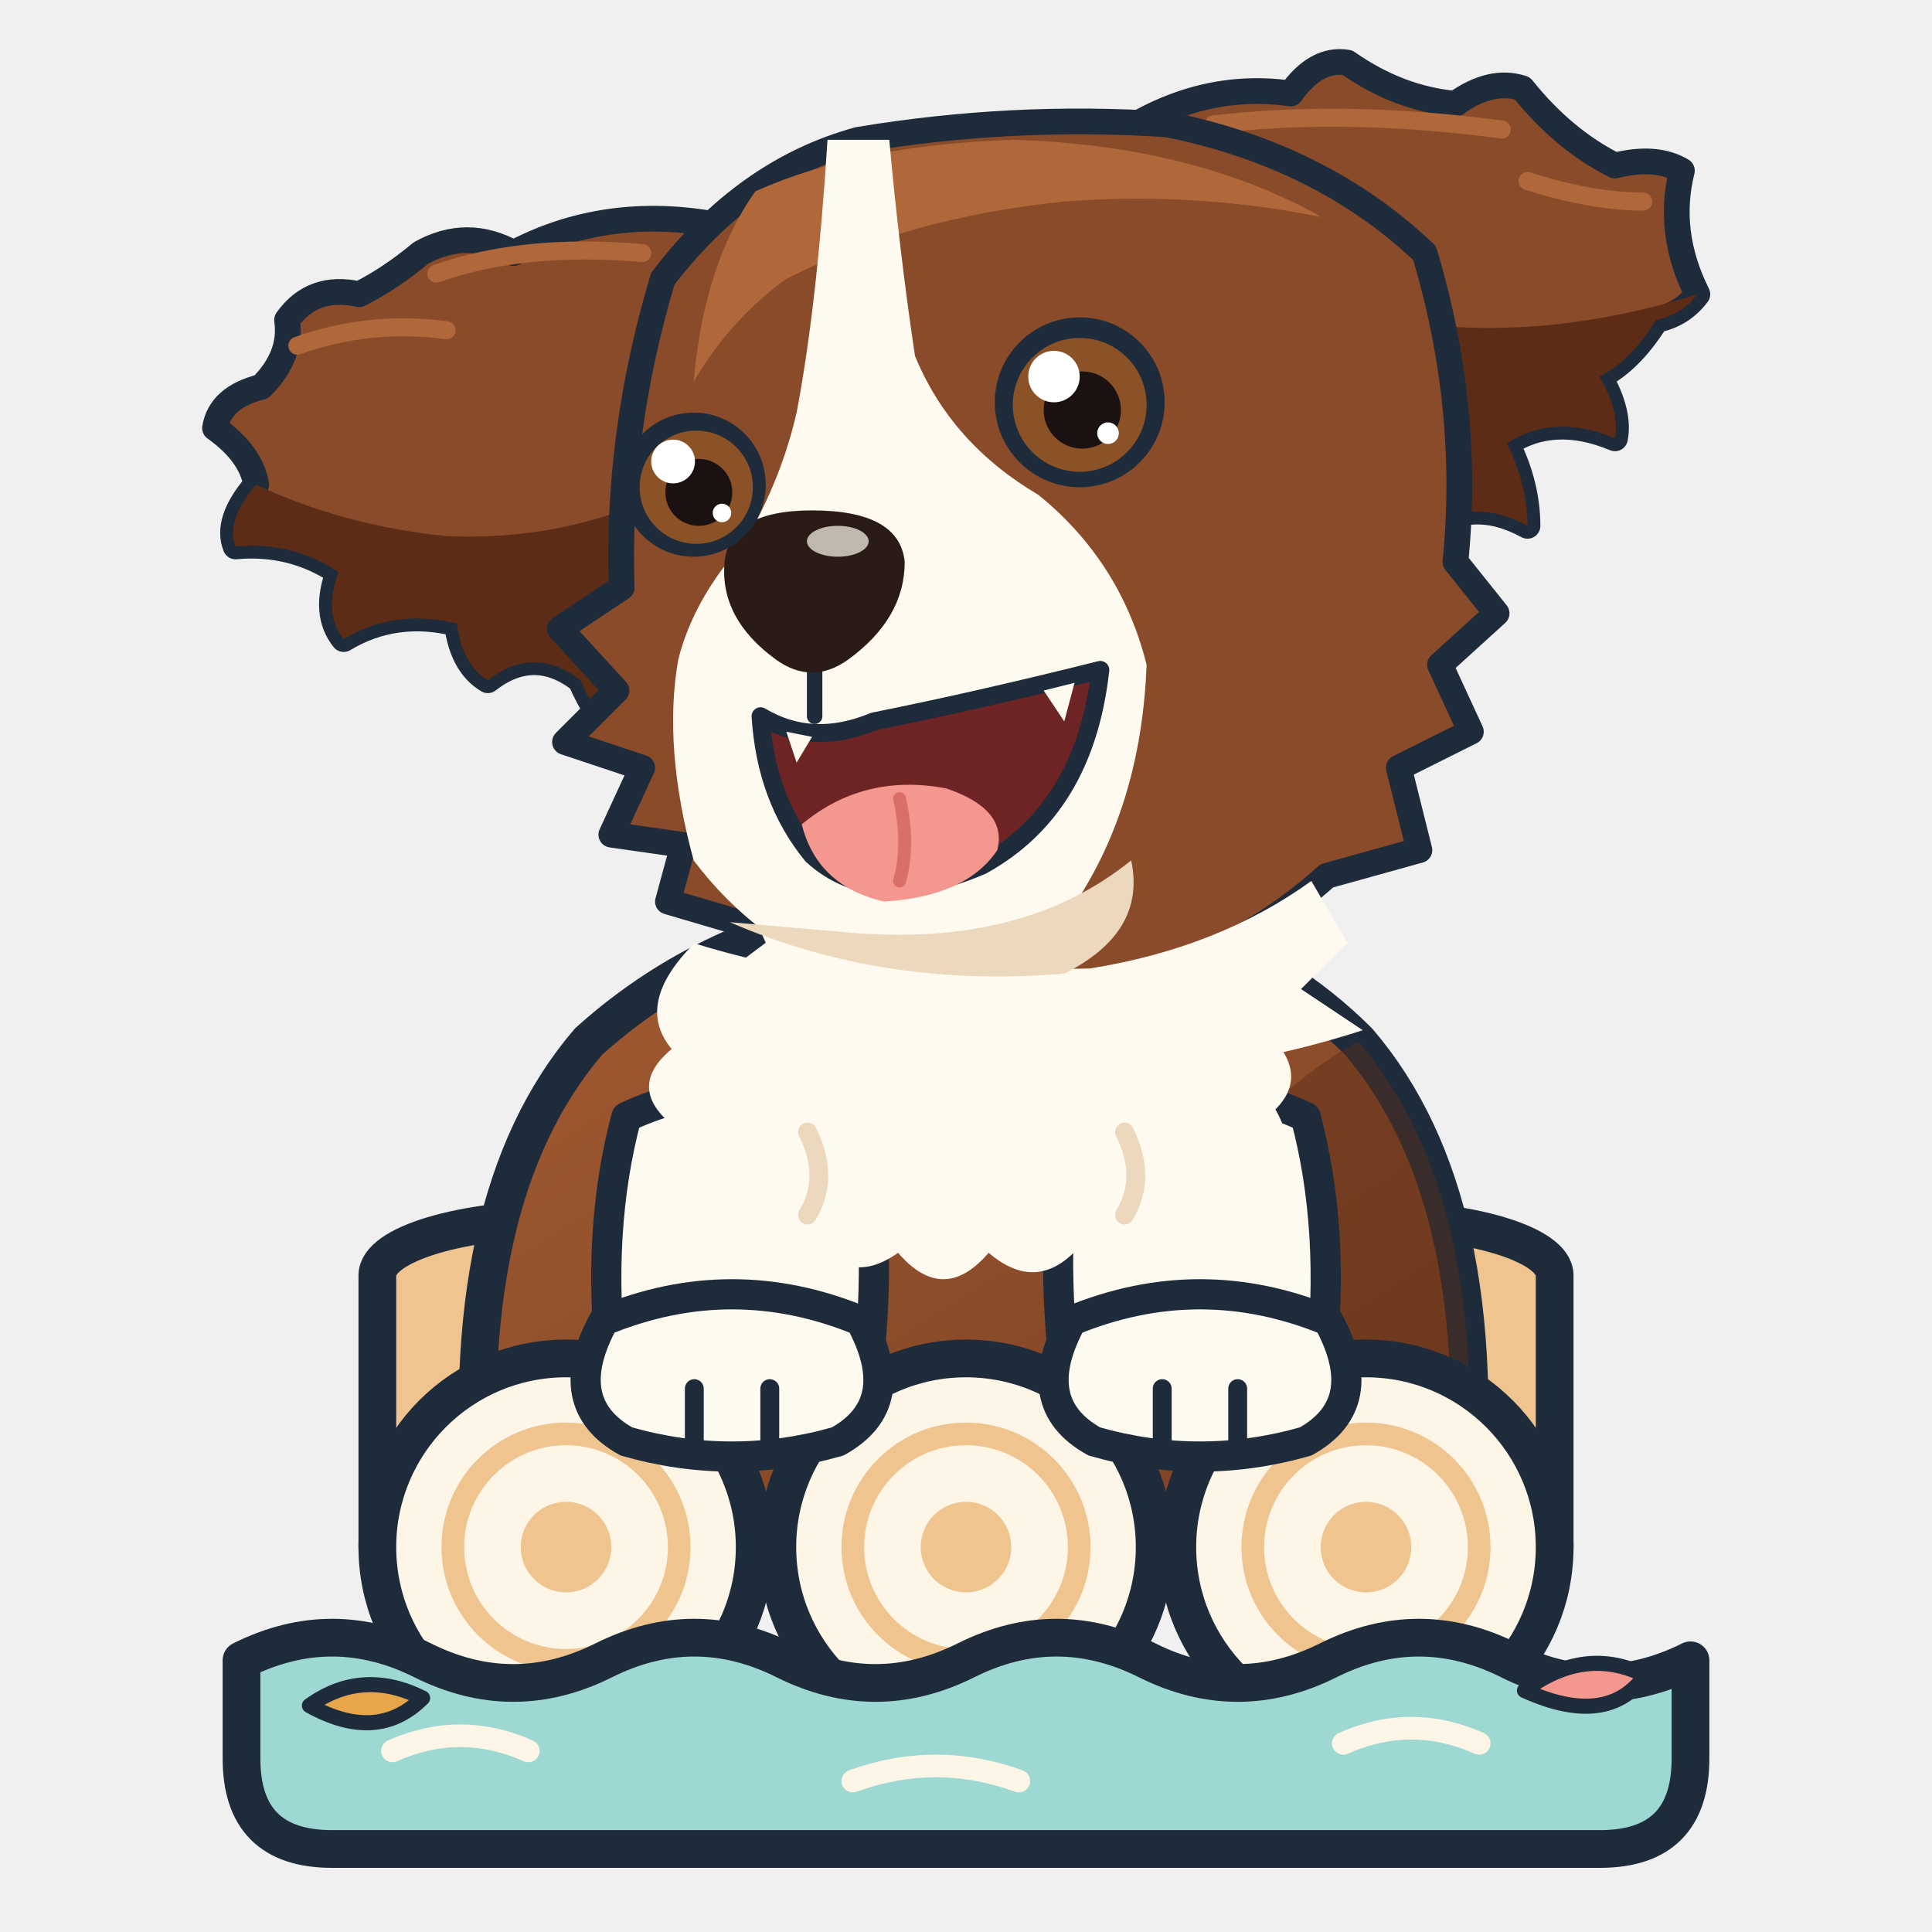
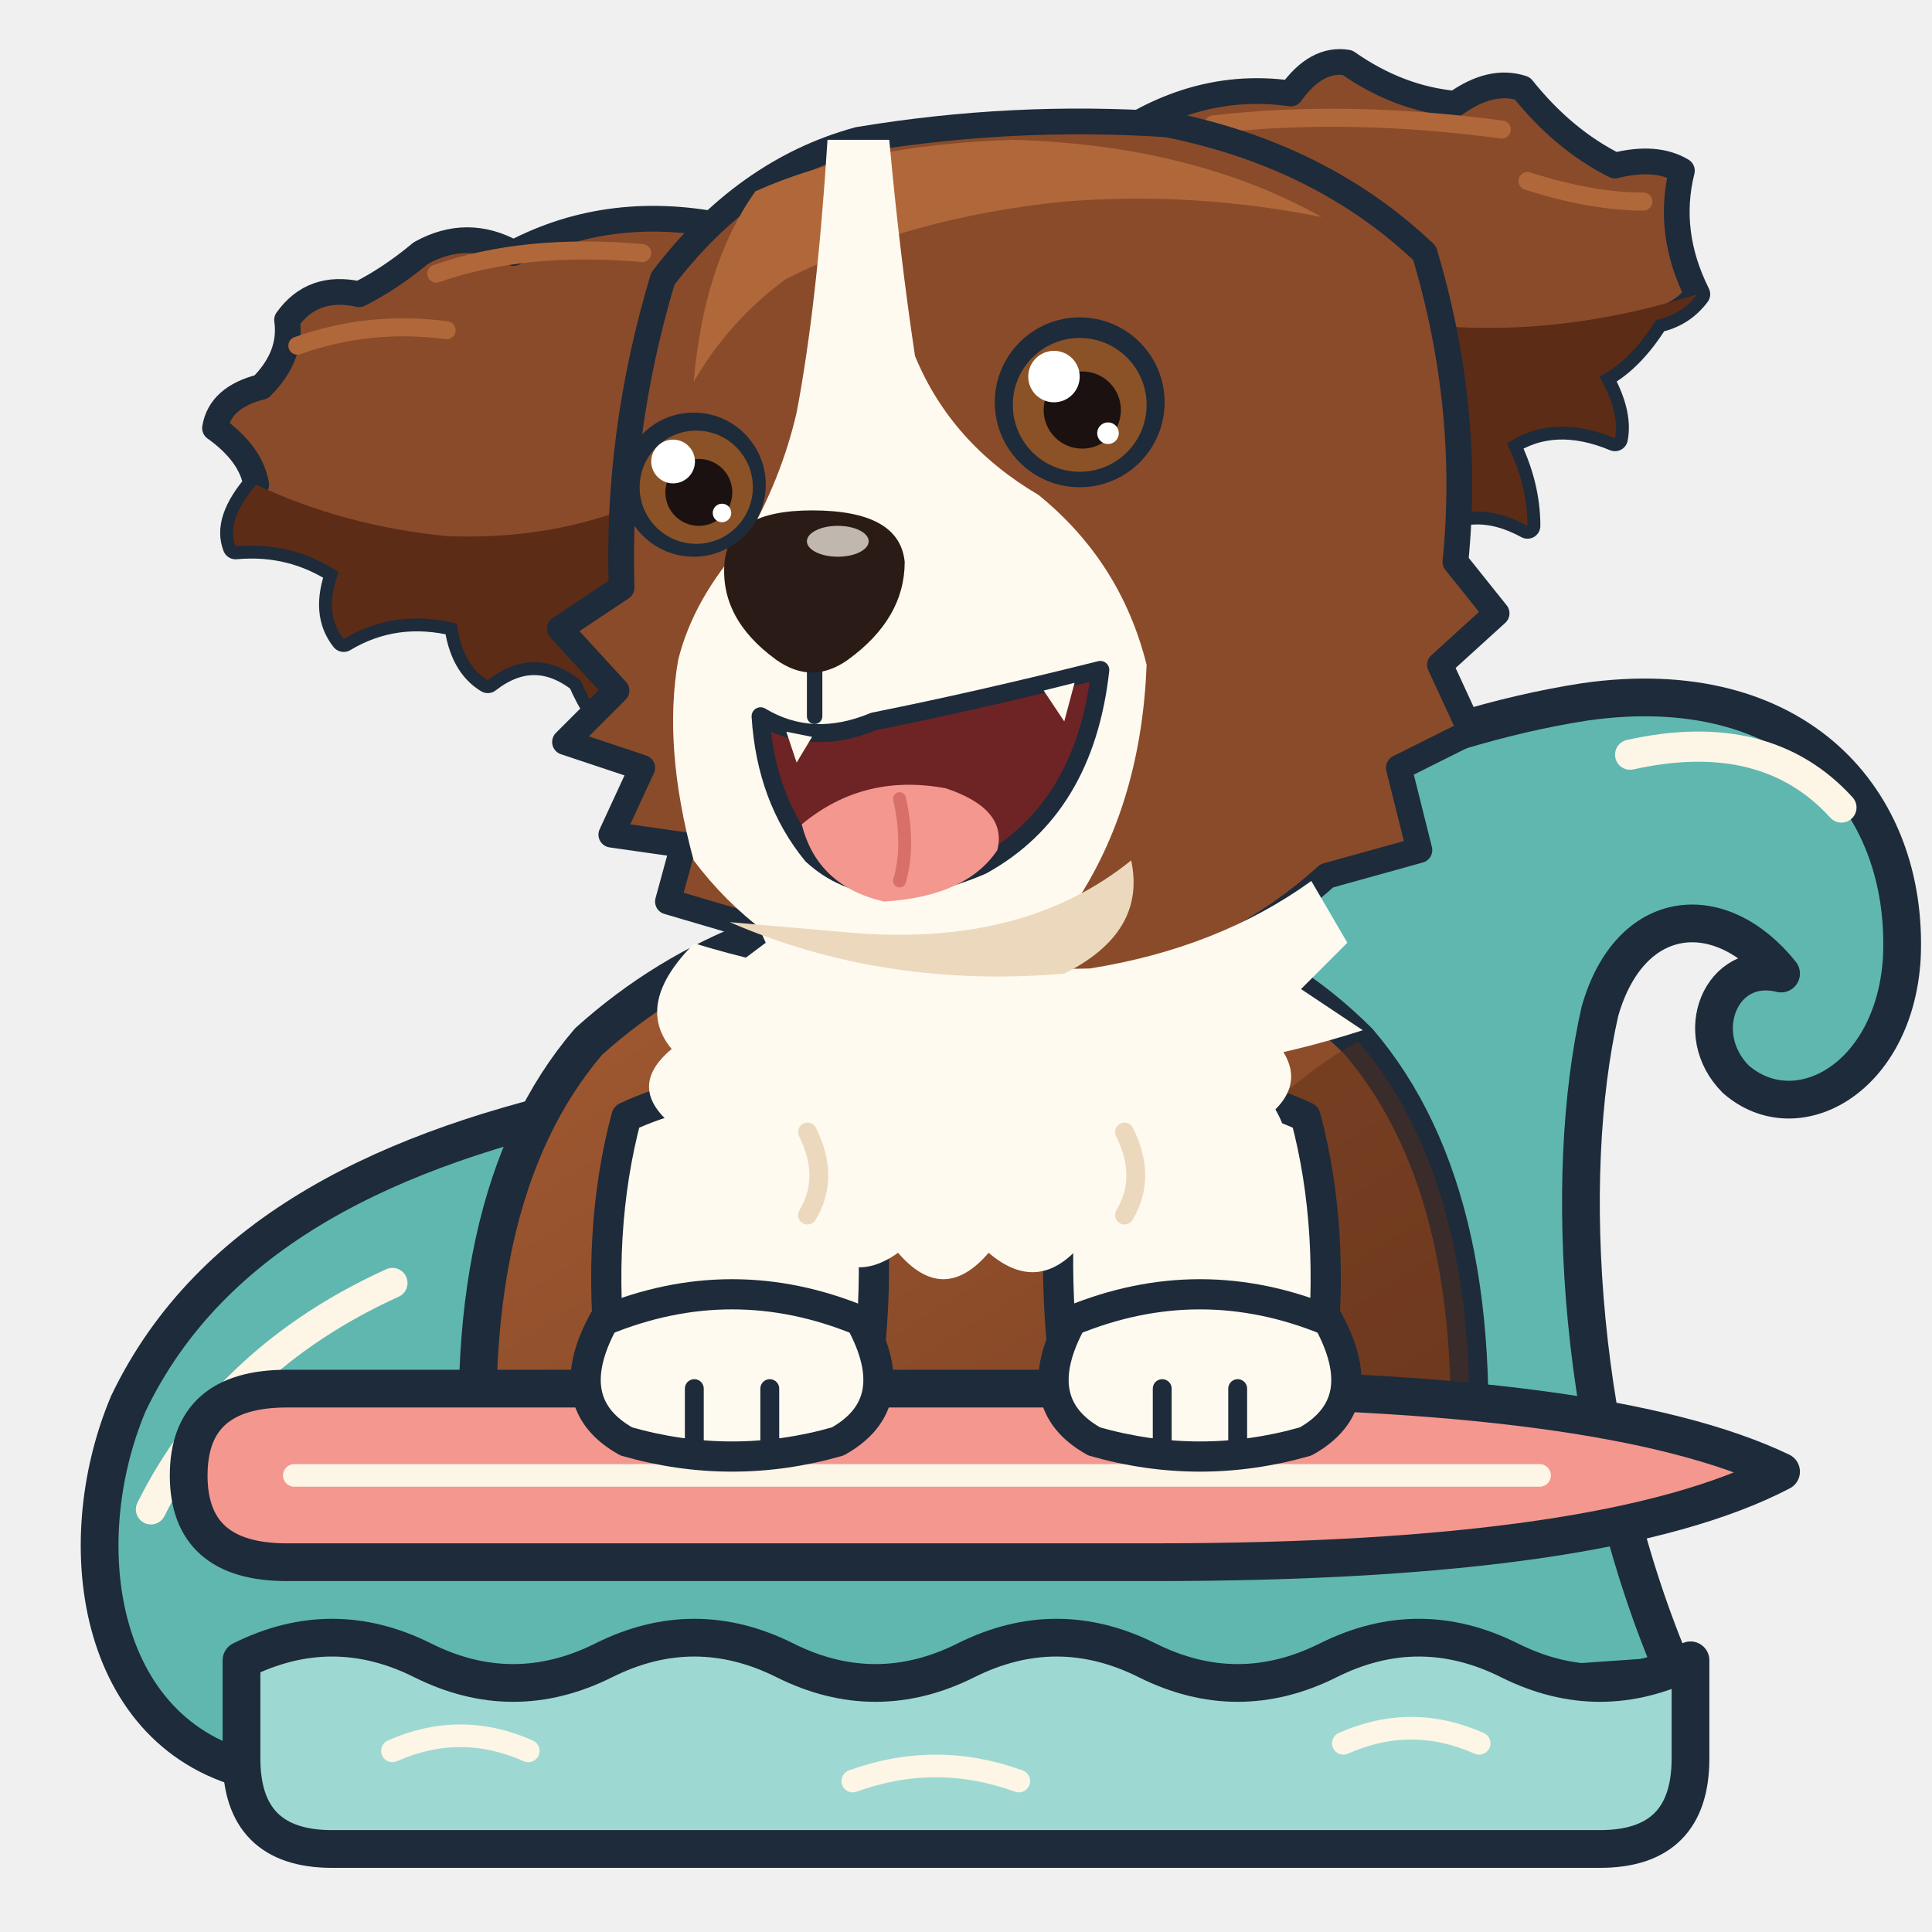
<svg xmlns="http://www.w3.org/2000/svg" viewBox="0 0 512 512">
  <defs>
-     <linearGradient id="river-m2-a" y2="1">
+     <linearGradient id="tide-m2-a" y2="1">
      <stop stop-color="#a45c33" offset="0" />
      <stop stop-color="#7a4023" offset="1" />
    </linearGradient>
  </defs>
-   <g fill="#efc48f" stroke="#1d2b3a" stroke-linejoin="round" stroke-width="10">
-     <path d="m100 410v-72a50 15 0 0 1 100 0v72z" />
-     <path d="m206 410v-72a50 15 0 0 1 100 0v72z" />
-     <path d="m312 410v-72a50 15 0 0 1 100 0v72z" />
-   </g>
-   <path d="m128 404q-8-86 28-128 40-36 100-38 66 0 104 38 36 42 28 128z" fill="url(#river-m2-a)" stroke="#1d2b3a" stroke-linejoin="round" stroke-width="10" />
+   <path d="M70 470C26 462 18 410 34 372 56 326 104 304 160 292 250 270 330 200 420 186C476 178 506 212 504 254 502 286 476 300 460 286 448 274 456 254 472 258C456 238 432 240 424 268 414 312 418 384 444 444z" fill="#5fb7b0" stroke="#1d2b3a" stroke-linejoin="round" stroke-width="10" />
+   <path d="m432 200q36-8 56 14" fill="none" stroke="#fdf5e6" stroke-linecap="round" stroke-width="8" />
+   <path d="m40 400q20-40 64-60" fill="none" stroke="#fdf5e6" stroke-linecap="round" stroke-width="8" />
+   <path d="m128 404q-8-86 28-128 40-36 100-38 66 0 104 38 36 42 28 128z" fill="url(#tide-m2-a)" stroke="#1d2b3a" stroke-linejoin="round" stroke-width="10" />
  <path d="m360 276q36 42 28 128h-42q14-64-6-114 12-10 20-14z" fill="#5c2c17" opacity=".45" />
  <g fill="#fffaf0" stroke="#1d2b3a" stroke-linejoin="round" stroke-width="8">
    <path d="m166 296q30-14 62 0 6 34 2 66h-68q-4-36 4-66z" />
    <path d="m284 296q32-14 62 0 8 30 4 66h-68q-4-36 2-66z" />
  </g>
  <path d="m184 250q72 22 144 0 16 12 6 22 14 12 4 22 8 14-6 20-4 16-20 10-12 14-24 4-12 16-26 4-12 14-24 0-14 10-24-6-16 6-24-10-16-4-12-18-12-10 0-20-10-12 6-28z" fill="#fffaf0" />
  <path d="m214 300q6 12 0 22m84-22q6 12 0 22" fill="none" stroke="#ecd9bd" stroke-linecap="round" stroke-width="5" />
  <g transform="matrix(.62 0 0 .62 20.4 -15.4)">
    <g transform="matrix(1.1 0 0 1.1 -40 -43)">
      <path d="m290 150q-46-10-84 10-18-10-36 0-12 10-24 16-18-4-28 10 2 14-10 26-16 4-18 16 14 10 16 22-12 14-8 24 22-2 40 10-6 16 2 26 20-12 44-6 2 16 12 22 18-14 36 0 6 14 16 24 14-28 28-50z" fill="#8a4b2a" stroke="#1d2b3a" stroke-linejoin="round" stroke-width="10" />
      <path d="m106 250q-12 14-8 24 22-2 40 10-6 16 2 26 20-12 44-6 2 16 12 22 18-14 36 0 6 14 16 24 14-28 28-50l-6-50q-40 22-90 20-40-4-74-20z" fill="#5c2c17" />
      <path d="m428 124q38-32 80-26 10-14 22-12 20 14 42 16 14-10 26-6 16 20 36 30 16-4 26 2-6 24 6 48-6 8-16 10-10 16-22 22 8 14 6 24-24-10-42 2 8 16 8 32-22-12-40 2 6 16 2 30-22-28-22-68-14-70-112-106z" fill="#8a4b2a" stroke="#1d2b3a" stroke-linejoin="round" stroke-width="10" />
      <path d="m666 176q-6 8-16 10-10 16-22 22 8 14 6 24-24-10-42 2 8 16 8 32-22-12-40 2 6 16 2 30-22-28-22-68-4-30-20-50 70 20 146-4z" fill="#5c2c17" />
      <path d="m176 168q34-12 80-8m-134 36q28-10 58-6m298-80q52-6 112 2m10 20q25 8 45 8" fill="none" stroke="#b0683a" stroke-linecap="round" stroke-width="7" />
      <path d="m340 116q60-10 120-6 60 12 100 50 18 60 12 120l16 20-22 20 12 26-28 14 8 32-36 10q-42 38-102 46-70-2-120-26l-34-10 6-22-28-4 12-26-30-10 20-20-22-24 24-16q-2-60 16-120 32-42 76-54z" fill="#8a4b2a" stroke="#1d2b3a" stroke-linejoin="round" stroke-width="10" />
      <path d="m300 136q40-18 100-20 70 2 120 30-50-10-100-6-60 6-108 30-22 16-36 40 4-46 24-74z" fill="#b0683a" />
      <path d="m296 410q64 30 134 28 50-8 86-34l14 24-18 18 24 16q-56 18-106 16-70-2-130-22l-12-16 16-12z" fill="#fffaf0" />
      <path d="m328 116h24q4 44 10 84 14 34 48 54 32 26 42 66-2 52-26 90-38 32-86 34-40-16-64-48-12-44-6-78 6-24 26-46 14-24 20-50 8-42 12-106z" fill="#fffaf0" />
      <path d="m290 420q60 26 130 20 32-16 26-44-42 34-110 28z" fill="#ecd9bd" />
      <path d="m302 340q20 12 44 2 40-8 88-20-6 54-46 76-42 18-66-4-18-22-20-54z" fill="#6e2424" stroke="#1d2b3a" stroke-linejoin="round" stroke-width="7" />
      <path d="m318 382q24-20 56-14 24 8 20 24-12 18-44 20-26-6-32-30z" fill="#f4978e" />
      <path d="m356 372q4 18 0 32" fill="none" stroke="#d86f68" stroke-linecap="round" stroke-width="5" />
      <path d="m412 330 12-3-4 15zm-100 16 10 2-6 10z" fill="#fffaf0" />
      <path d="m323 322v18" stroke="#1d2b3a" stroke-linecap="round" stroke-width="6" />
      <path d="m288 280q2-20 34-20 34 0 36 20 0 22-22 38-14 10-28 0-22-16-20-38z" fill="#2b1b16" />
      <ellipse cx="332" cy="272" rx="12" ry="6" fill="#fffaf0" opacity=".7" />
      <circle cx="276" cy="250" r="28" fill="#1d2b3a" />
      <circle cx="277" cy="251" r="22" fill="#8a5226" />
      <circle cx="278" cy="253" r="13" fill="#1a1110" />
      <circle cx="268" cy="241" r="8.5" fill="#fff" />
      <circle cx="287" cy="261" r="3.6" fill="#fff" />
      <circle cx="426" cy="218" r="33" fill="#1d2b3a" />
      <circle cx="426" cy="219" r="26" fill="#8a5226" />
      <circle cx="427" cy="221" r="15" fill="#1a1110" />
      <circle cx="416" cy="208" r="10" fill="#fff" />
      <circle cx="437" cy="230" r="4.2" fill="#fff" />
    </g>
  </g>
-   <g fill="#fdf5e6" stroke="#1d2b3a" stroke-width="10">
-     <circle cx="150" cy="410" r="50" />
-     <circle cx="256" cy="410" r="50" />
-     <circle cx="362" cy="410" r="50" />
-   </g>
-   <g fill="none" stroke="#efc48f" stroke-width="6">
-     <circle cx="150" cy="410" r="30" />
-     <circle cx="256" cy="410" r="30" />
-     <circle cx="362" cy="410" r="30" />
-   </g>
-   <g fill="#efc48f">
-     <circle cx="150" cy="410" r="12" />
-     <circle cx="256" cy="410" r="12" />
-     <circle cx="362" cy="410" r="12" />
-   </g>
+   <path d="m76 368h230q120 0 166 22-46 24-166 24h-230q-26 0-26-23t26-23z" fill="#f4978e" stroke="#1d2b3a" stroke-linejoin="round" stroke-width="10" />
+   <path d="m78 391h330" fill="none" stroke="#fdf5e6" stroke-linecap="round" stroke-width="6" />
  <g fill="#fffaf0" stroke="#1d2b3a" stroke-linejoin="round" stroke-width="8">
    <path d="m160 350q34-14 68 0 12 22-6 32-28 8-56 0-18-10-6-32z" />
    <path d="m284 350q34-14 68 0 12 22-6 32-28 8-56 0-18-10-6-32z" />
  </g>
  <path d="m184 368v16m20-16v16m104-16v16m20-16v16" stroke="#1d2b3a" stroke-linecap="round" stroke-width="5" />
  <path d="m64 440q24-12 48 0t48 0 48 0 48 0 48 0 48 0 48 0 48 0v26q0 24-24 24h-336q-24 0-24-24z" fill="#9ed8d2" stroke="#1d2b3a" stroke-linejoin="round" stroke-width="10" />
  <path d="m104 464q18-8 36 0m86 8q22-8 44 0m86-10q18-8 36 0" fill="none" stroke="#fdf5e6" stroke-linecap="round" stroke-width="6" />
-   <path d="m404 448q16-12 32-4-10 14-32 4z" fill="#f4978e" stroke="#1d2b3a" stroke-linejoin="round" stroke-width="4" />
-   <path d="m82 452q14-10 30-2-12 12-30 2z" fill="#e8a64a" stroke="#1d2b3a" stroke-linejoin="round" stroke-width="4" />
</svg>
